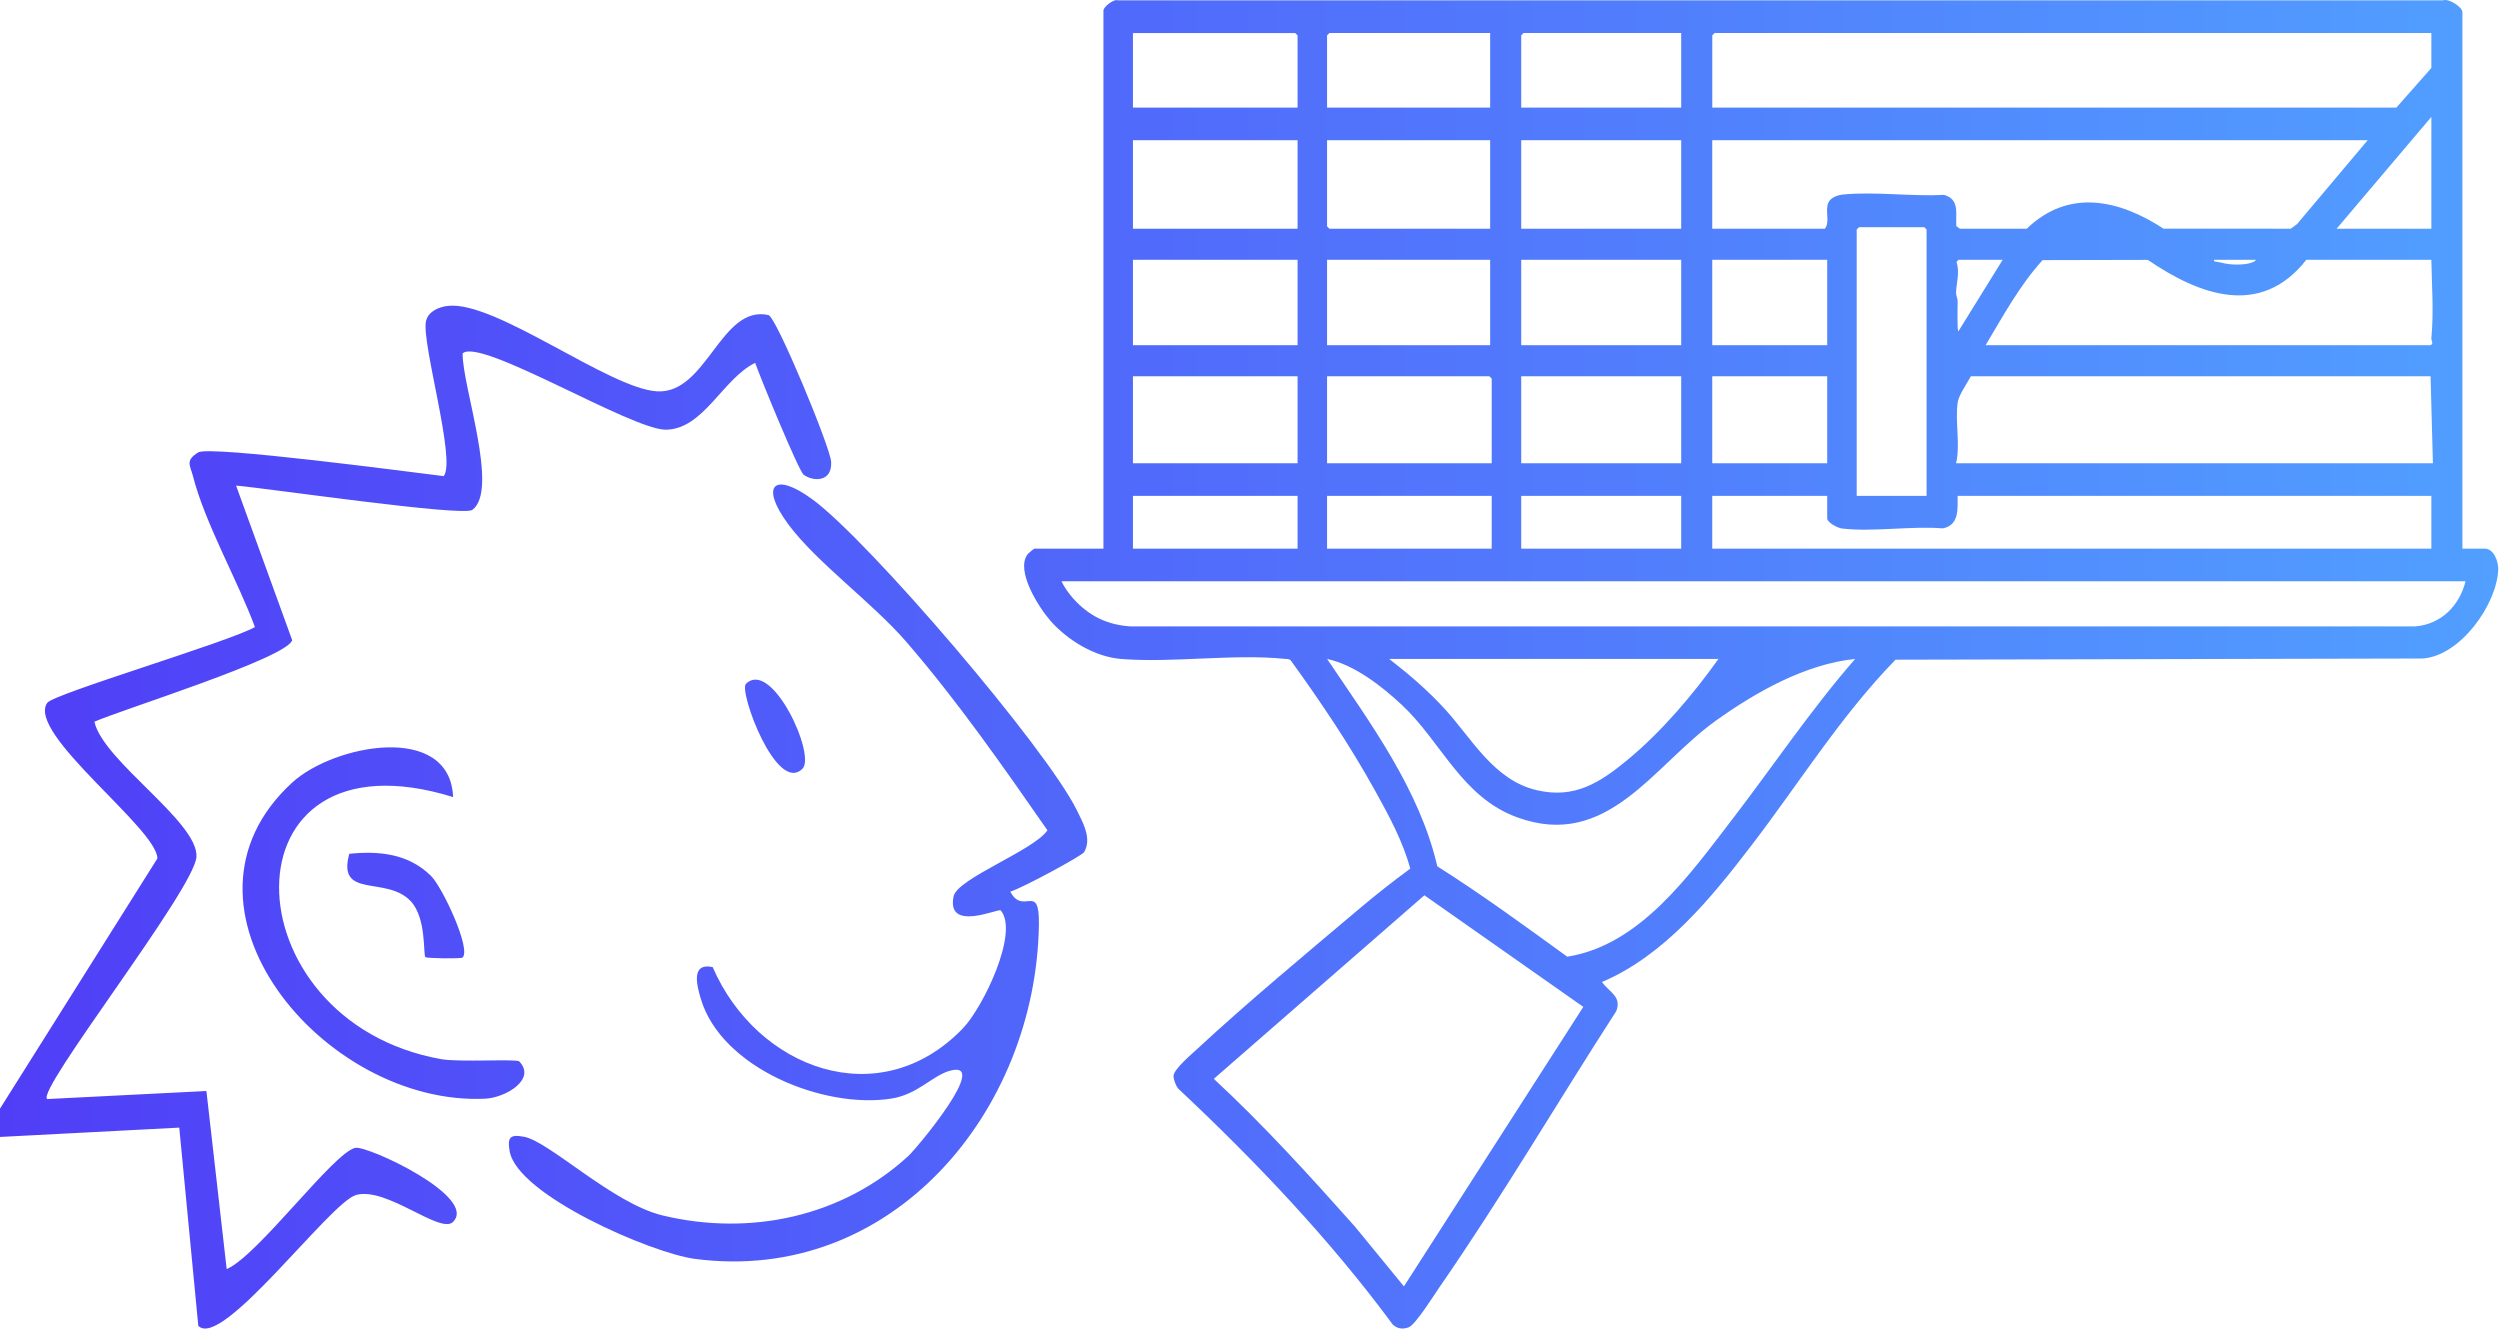
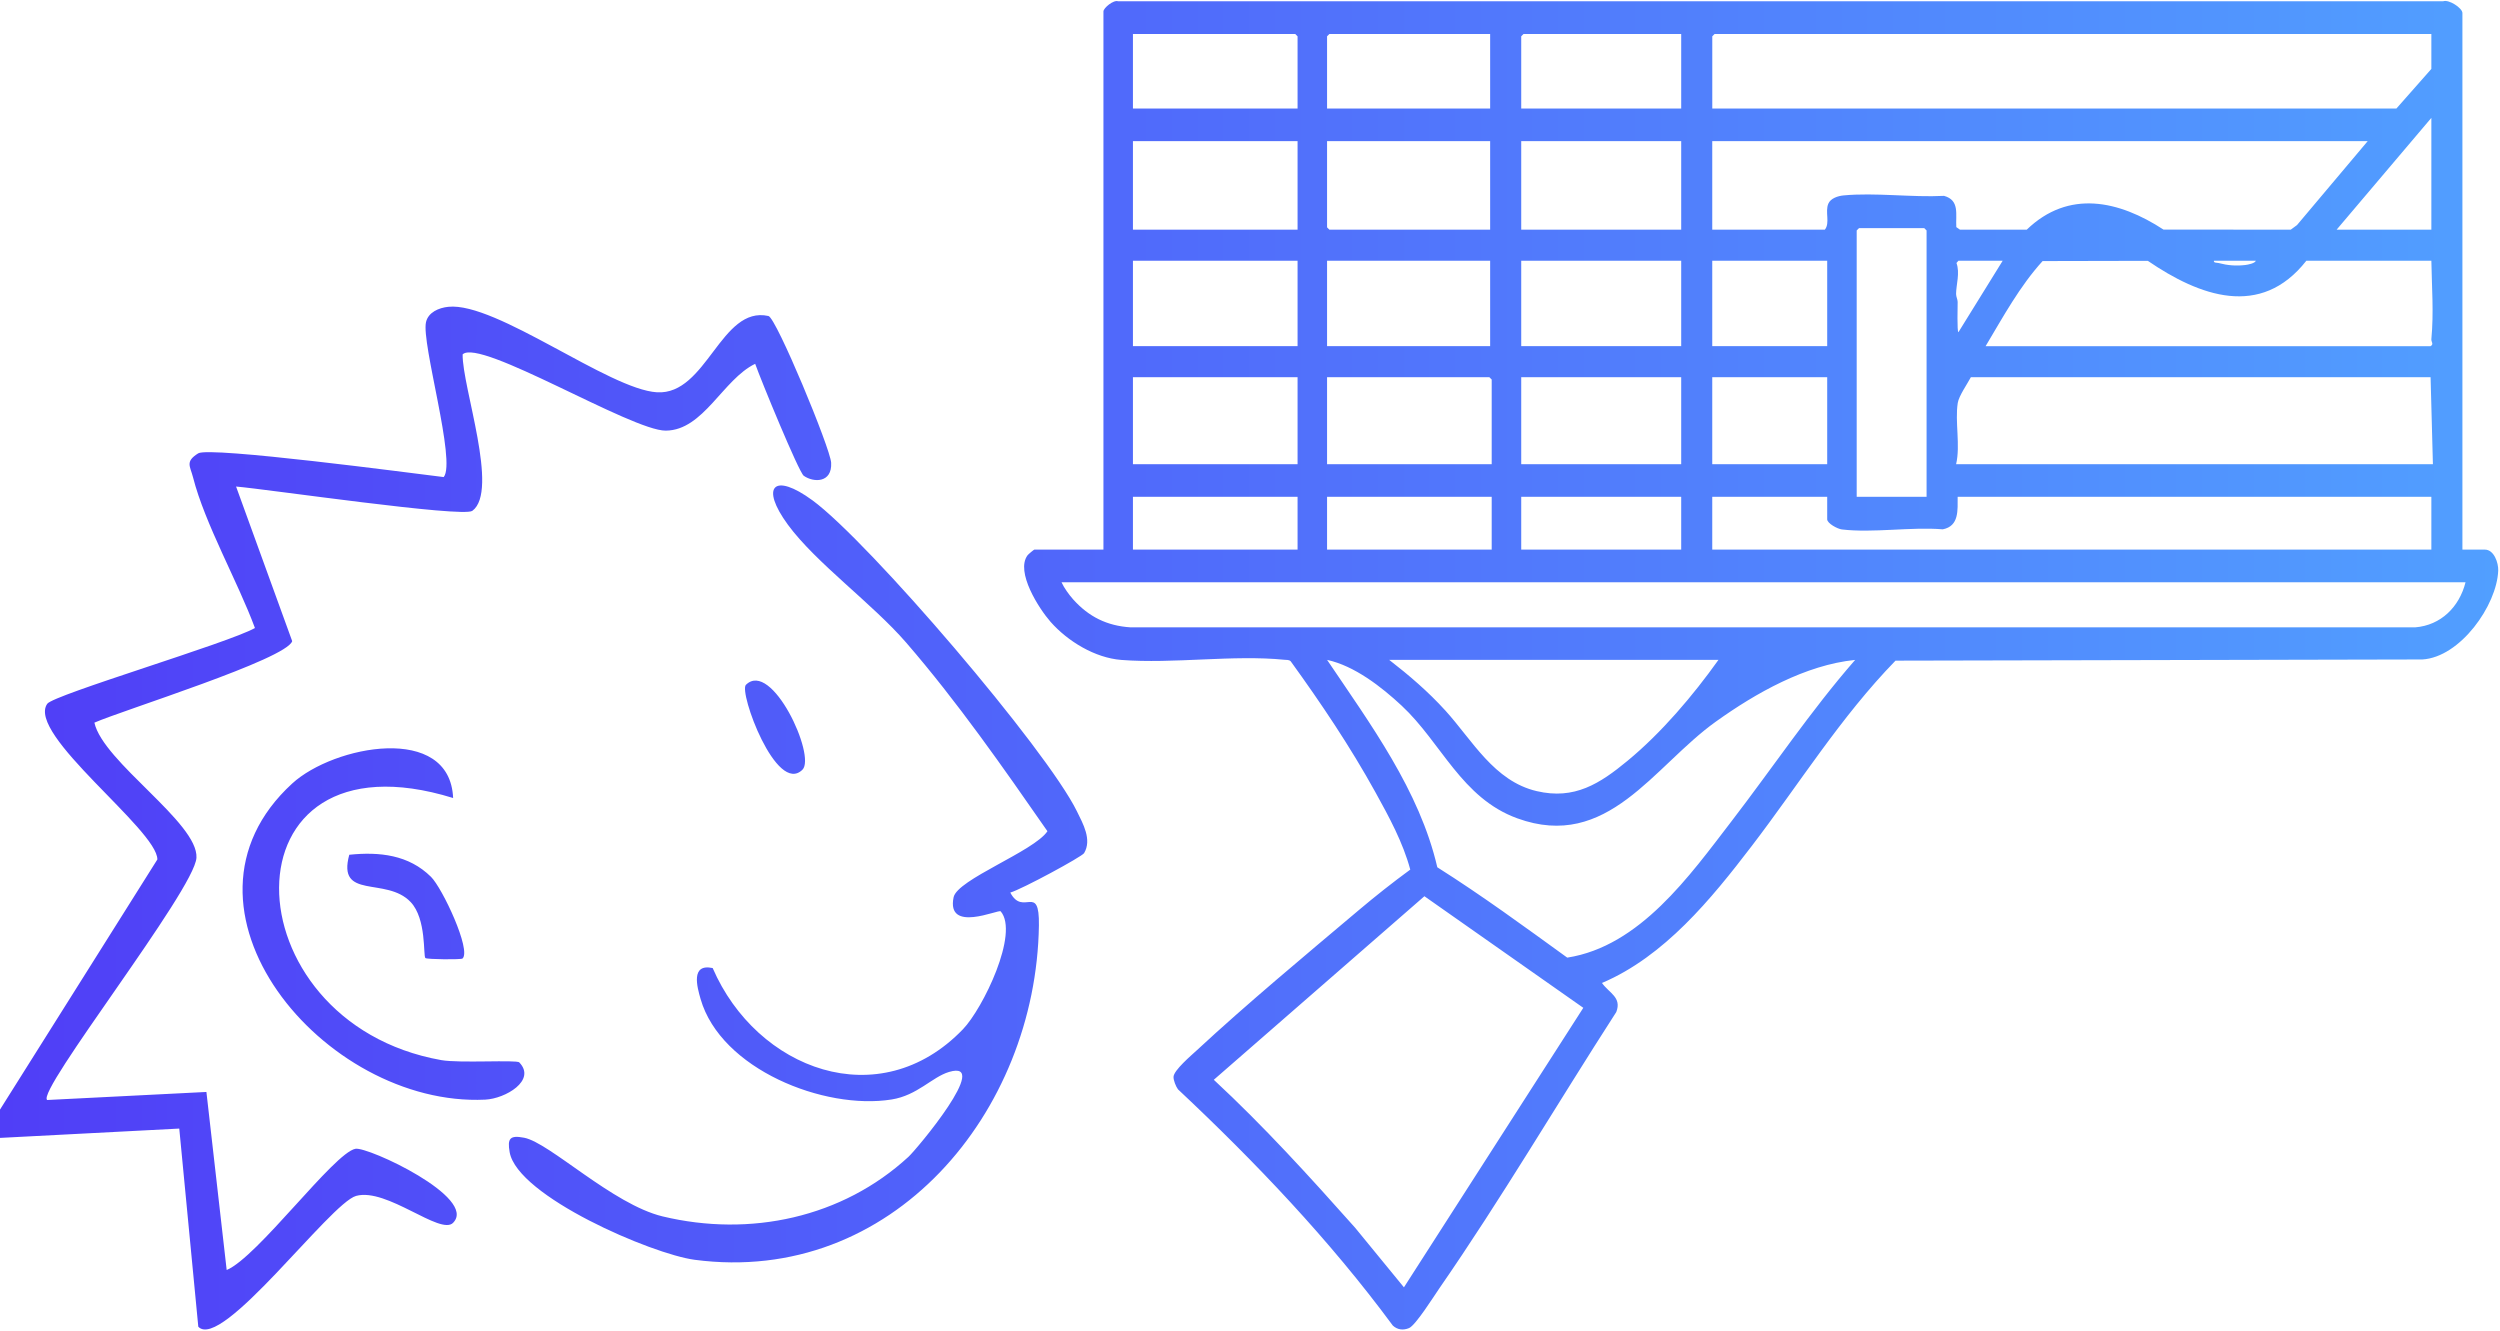
- <svg xmlns="http://www.w3.org/2000/svg" width="967" height="514" viewBox="0 0 967 514" fill="none">
+ <svg xmlns="http://www.w3.org/2000/svg" width="387" height="206" viewBox="0 0 967 514" fill="none">
  <path d="M175.27 472.614C170.35 477.624 149.63 458.954 137.76 462.204C127.74 464.944 85.66 522.384 76.7 512.804L69.34 436.164L0 439.774V428.824L60.87 332.074C60.95 320.604 10.1 283.594 18.27 271.864C20.71 268.354 88.67 248.254 98.61 242.544C91.99 224.624 79.26 202.284 74.67 184.284C73.54 179.864 71.54 178.204 76.67 174.984C81 172.264 159.13 182.644 171.62 184.164C176.56 178.314 162.9 132.304 164.78 124.224C165.66 120.434 169.7 118.684 173.44 118.304C191.93 116.414 235.6 150.294 254.14 151.374C273.39 152.494 278.81 117.754 297.24 121.864C300.25 122.534 321.19 173.024 321.49 178.634C321.91 186.494 314.69 186.354 310.89 183.664C308.97 182.294 294.29 146.564 292.1 140.354C279.56 146.444 272.14 166.074 257.54 166.204C244.33 166.324 185.51 130.274 178.95 136.714C178.74 149.224 193.17 189.574 182.7 197.224C178.99 199.934 103.24 188.834 91.31 187.824L113.02 247.624C110.87 254.604 47.73 274.254 36.51 279.154C39.85 294.354 76.73 317.874 75.99 331.404C75.31 343.824 13.8 421.884 18.25 425.114L79.84 422.004L87.68 490.874C99.65 485.874 129.17 445.574 137.47 443.984C142.24 443.074 184.84 462.874 175.27 472.594V472.614ZM314.22 193.134C299.36 182.244 293.87 187.734 304.76 202.594C315.55 217.314 337.47 233.124 350.48 248.164C370.35 271.144 387.83 296.244 405.15 321.154C399.95 328.924 370.27 339.794 368.85 346.704C365.97 360.704 386.3 351.244 387.07 352.144C394.31 360.584 380.22 389.694 372.46 397.754C340.16 431.334 292.69 413.404 275.66 374.074C267.05 372.224 269.66 381.434 270.99 386.054C278.82 413.164 318.79 429.084 344.88 424.914C354.85 423.324 360.53 416.224 367.08 414.264C383.79 409.264 354.59 444.154 351.38 447.104C325.82 470.624 290.18 478.284 256.29 470.134C236.97 465.484 212.53 441.544 202.71 439.704C197.28 438.684 196.19 439.894 197.13 445.284C200.11 462.364 252.18 484.744 268.71 486.924C345.01 496.974 400.79 429.884 401.85 357.574C402.09 340.884 395.76 354.344 390.78 344.884C395.34 343.554 418.5 331.014 419.33 329.624C422.43 324.404 418.89 318.224 416.58 313.504C404.87 289.534 336.15 209.204 314.23 193.134H314.22ZM200.87 410.574C199.82 409.484 177.76 410.944 170.68 409.684C87.84 394.954 84.71 280.284 175.27 308.304C174.03 279.294 129.13 287.954 113.04 302.684C60.71 350.574 125.21 427.944 187.68 424.974C195.46 424.604 207.57 417.544 200.87 410.584V410.574ZM135.1 330.254C130.28 347.884 149.37 338.594 158.82 348.524C165.05 355.064 163.64 369.374 164.54 370.204C165.12 370.744 178.39 370.874 178.91 370.384C182.37 367.144 171.12 343.154 166.71 338.794C158.09 330.274 146.79 329.044 135.09 330.254H135.1ZM310.39 297.354C315.72 292.074 298.5 254.674 288.52 264.524C285.7 267.304 300.31 307.324 310.39 297.354ZM966.31 220.344C965.8 233.804 951.6 253.854 936.97 254.714L733.18 255.174C711.96 276.984 695.94 302.874 677.55 326.904C661.93 347.334 643.81 369.574 619.64 379.844C622.39 383.754 627.38 385.364 625.18 391.084C602.26 426.624 580.77 463.234 556.7 498.014C554.6 501.054 547.56 512.294 545 513.344C542.74 514.274 540.56 514.014 538.76 512.384C514.24 479.184 485.7 449.194 455.64 420.984C454.81 419.864 453.86 417.444 453.92 416.144C454.02 413.604 460.72 407.924 462.85 405.954C482.57 387.674 505.01 369.034 525.65 351.614C532.08 346.194 538.7 340.964 545.49 335.994C542.65 325.434 537.3 315.644 532.05 306.134C522.3 288.484 511.05 271.744 499.25 255.424C498.55 254.764 497.68 254.924 496.83 254.834C477.01 252.844 453.83 256.464 433.7 254.894C423.52 254.094 413.01 247.704 406.37 240.174C401.9 235.104 392.7 220.814 397.46 214.414C397.76 214.004 399.91 212.224 400.08 212.224H426.81V4.064C426.81 2.734 430.72 -0.536 432.49 0.134H944.98C947.19 -0.726 952.46 2.764 952.46 4.664V212.224H961.17C964.66 212.224 966.43 217.314 966.31 220.344ZM756.62 113.404C756.62 114.424 757.21 115.434 757.22 116.414C757.22 117.674 756.94 128.104 757.52 128.124L774.64 100.484H757.52L756.76 101.354C758.19 105.214 756.62 109.784 756.61 113.394L756.62 113.404ZM756.62 179.184H941.05L940.15 145.544H762.33C760.97 148.104 757.68 152.804 757.26 155.494C756.12 162.754 758.34 171.894 756.62 179.184ZM940.45 130.844C941.42 120.464 940.62 110.884 940.45 100.494H892.09C874.43 123.004 850.72 114.154 830.78 100.524L790.08 100.614C781.22 110.354 774.78 122.234 768.03 133.534H940.14C941.52 132.754 940.35 131.874 940.45 130.844ZM858.15 101.374C861.64 102.294 864.89 102.574 868.5 102.134C869.41 102.024 872.22 101.524 872.56 100.484H856.34C856.2 101.414 857.46 101.194 858.15 101.374ZM940.45 88.474V45.224L903.8 88.474H940.45ZM662.3 41.614H926.93L940.45 26.294V12.774H663.21L662.31 13.674V41.604L662.3 41.614ZM662.3 88.474H705.85C707.96 85.824 705.84 81.604 707.2 78.414C708.1 76.324 710.92 75.434 713.03 75.224C725.26 74.054 739.52 76.044 751.97 75.394C758.07 77.094 756.4 82.514 756.7 87.484L758.12 88.474H783.94C800.16 72.824 819.63 77.204 836.85 88.444L886.07 88.464L888.49 86.684L915.82 54.234H662.3V88.474ZM744.3 87.874H719.07L718.17 88.774V191.804H745.2V88.774L744.3 87.874ZM662.3 133.524H706.76V100.484H662.3V133.524ZM662.3 179.184H706.76V145.544H662.3V179.184ZM662.3 212.224H940.45V191.794H757.22C757.19 196.934 757.86 203.124 751.47 204.374C739.19 203.364 724.42 205.854 712.45 204.424C710.75 204.224 706.76 202.074 706.76 200.504V191.794H662.3V212.224ZM588.41 41.614H650.29V12.774H589.31L588.41 13.674V41.614ZM588.41 88.474H650.29V54.234H588.41V88.474ZM588.41 133.524H650.29V100.484H588.41V133.524ZM588.41 179.184H650.29V145.544H588.41V179.184ZM588.41 212.224H650.29V191.794H588.41V212.224ZM513.31 41.614H576.39V12.774H514.21L513.31 13.674V41.614ZM513.31 87.574L514.21 88.474H576.39V54.234H513.31V87.574ZM513.31 133.524H576.39V100.484H513.31V133.524ZM513.31 179.184H576.99V146.444L576.09 145.544H513.31V179.184ZM513.31 212.224H576.99V191.794H513.31V212.224ZM438.22 41.614H501.9V13.684L501 12.784H438.22V41.624V41.614ZM438.22 88.474H501.9V54.234H438.22V88.474ZM438.22 133.524H501.9V100.484H438.22V133.524ZM438.22 179.184H501.9V145.544H438.22V179.184ZM438.22 212.224H501.9V191.794H438.22V212.224ZM612.43 389.464L550.96 346.294L469.5 417.294C488.84 435.234 506.59 454.774 524.11 474.464L543.04 497.574L612.42 389.464H612.43ZM717.57 254.884C698.33 256.854 679.2 267.664 663.67 278.774C639.55 296.034 621.85 328.874 586.89 316.164C565.31 308.314 557.57 286.954 542.16 272.584C534.31 265.274 523.9 257.174 513.32 254.874C530.06 279.724 549.08 305.394 555.95 335.094C573.22 346.004 589.67 358.074 606.21 370.044C634.3 365.664 653.53 338.404 669.76 317.284C685.73 296.504 700.33 274.654 717.58 254.874L717.57 254.884ZM558.99 274.384C569.52 285.974 577.87 301.764 594.41 305.644C609.01 309.074 618.82 302.764 629.54 293.904C642.68 283.054 654.84 268.704 664.7 254.874H537.34C545.02 260.814 552.43 267.174 558.98 274.384H558.99ZM410.59 224.844C411.57 227.014 413.51 229.694 415.09 231.464C421.14 238.214 428.19 241.704 437.3 242.294H934.17C944.16 241.504 951.28 234.374 953.67 224.844H410.59Z" fill="url(#paint0_linear_63_77)" />
  <defs>
    <linearGradient id="paint0_linear_63_77" x1="-0.01" y1="256.944" x2="966.32" y2="256.944" gradientUnits="userSpaceOnUse">
      <stop stop-color="#503EF7" />
      <stop offset="1" stop-color="#519FFF" />
    </linearGradient>
  </defs>
</svg>
